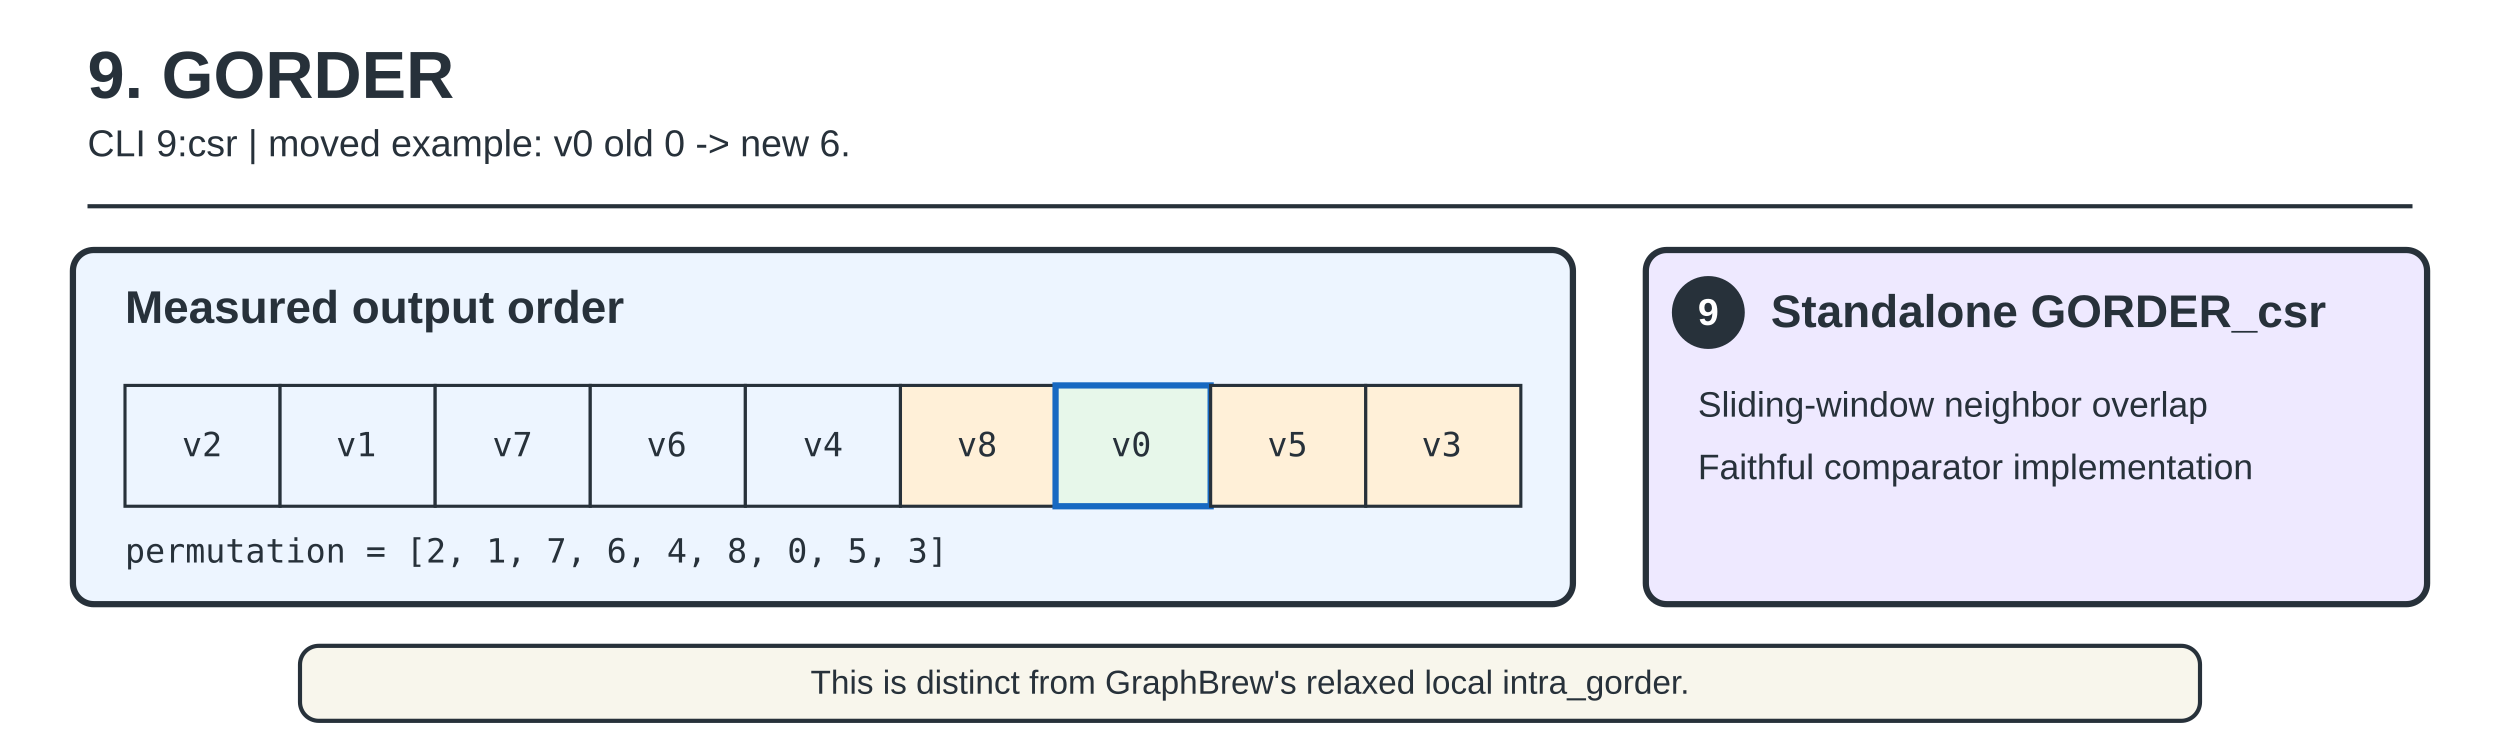
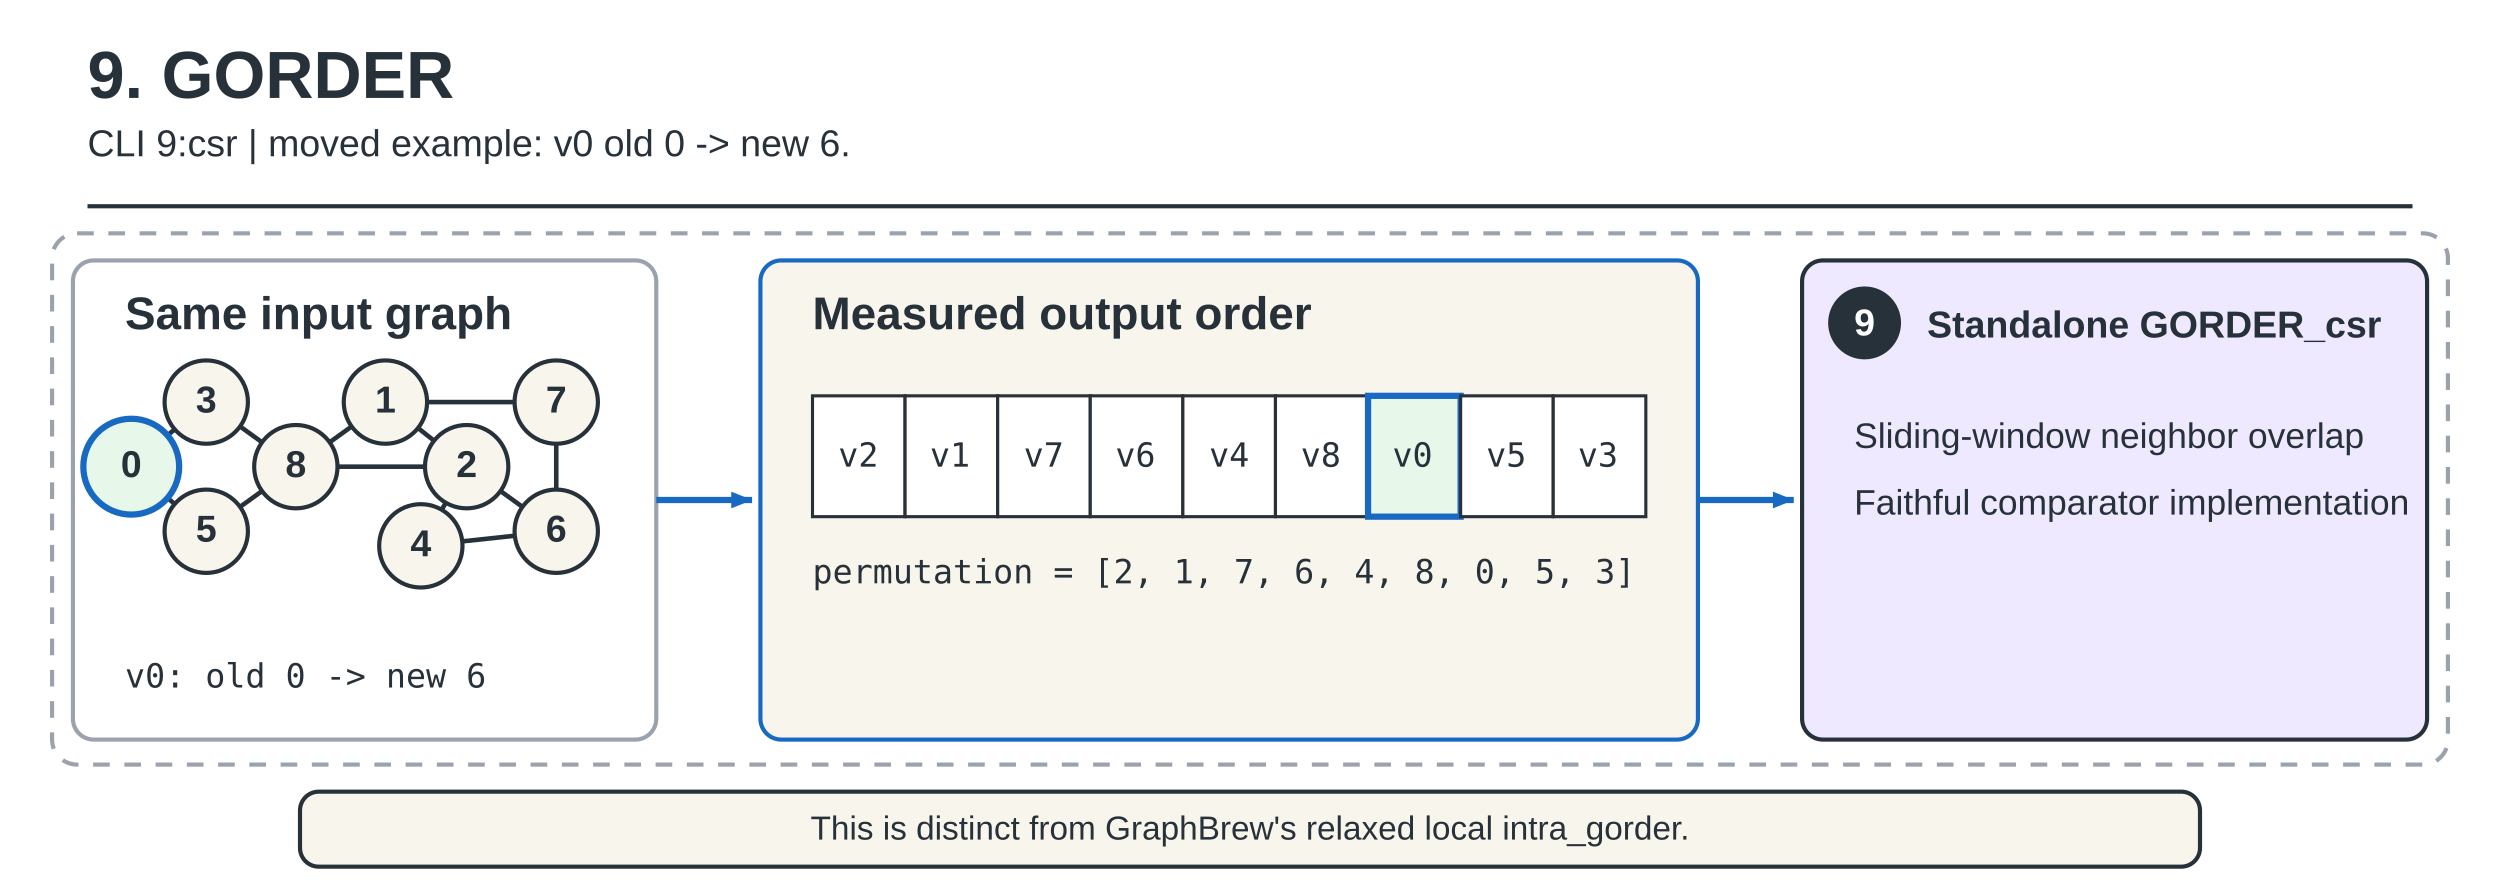
- <svg xmlns="http://www.w3.org/2000/svg" width="1200" height="360" viewBox="0 0 1200 360" role="img" aria-labelledby="title desc" fill="#27313A">
+ <svg xmlns="http://www.w3.org/2000/svg" width="1200" height="430" viewBox="0 0 1200 430" role="img" aria-labelledby="title desc" fill="#27313A">
  <defs>
    <marker id="arrow" viewBox="0 0 10 8" markerWidth="10" markerHeight="8" refX="10" refY="4" orient="auto" markerUnits="userSpaceOnUse">
      <path d="M0 0 L10 4 L0 8 Z" fill="#1769C2" />
    </marker>
    <style>
      :root{color-scheme:light dark}
      @media(prefers-color-scheme:dark){
        [fill="#27313A"]{fill:#ECE7DD}[stroke="#27313A"]{stroke:#ECE7DD}
        [fill="#FFFFFF"]{fill:#1E2327}[fill="#F8F6EC"]{fill:#252A2E}
        [fill="#EDF5FF"]{fill:#273846}[fill="#E7F7EA"]{fill:#24382A}
        [fill="#FFF0D8"]{fill:#3B3122}[fill="#F7DEDC"]{fill:#3D292A}
        [fill="#EEE9FF"]{fill:#302C3C}[stroke="#9AA3AD"]{stroke:#747D86}
        [stroke="#1769C2"]{stroke:#63A8FF}[fill="#1769C2"]{fill:#63A8FF}
        .arrow{stroke:#63A8FF!important}.edge{stroke:#ECE7DD!important}
      }
      .sans{font-family:Arial,Helvetica,sans-serif}
      .mono{font-family:"SFMono-Regular",Consolas,monospace}
      .title{font-size:32px;font-weight:700}.subtitle{font-size:18px}
      .domain{font-size:16px;font-weight:700;letter-spacing:1.2px}.heading{font-size:22px;font-weight:700}
      .label{font-size:18px;font-weight:700}.body{font-size:17px}.small{font-size:16px}
      .arrow{fill:none;stroke:#1769C2;stroke-width:3;marker-end:url(#arrow)}
      .edge{stroke:#27313A;stroke-width:2.2}
    </style>
  </defs>
-   <rect width="1200" height="360" fill="#FFFFFF" />
+   <rect width="1200" height="430" fill="#FFFFFF" />
  <text x="42" y="47" class="sans title">9. GORDER</text>
  <text x="42" y="75" class="sans subtitle">CLI 9:csr | moved example: v0 old 0 -&gt; new 6.</text>
  <line x1="42" y1="99" x2="1158" y2="99" stroke="#27313A" stroke-width="2" />
-   <rect x="35" y="120" width="720" height="170" rx="10" fill="#EDF5FF" stroke="#27313A" stroke-width="3" />
-   <text x="60" y="155" class="sans heading">Measured output order</text>
-   <rect x="60.00" y="185" width="74.44" height="58" fill="#EDF5FF" stroke="#27313A" stroke-width="1.5" />
-   <text x="97" y="219" class="mono small" text-anchor="middle">v2</text>
-   <rect x="134.44" y="185" width="74.44" height="58" fill="#EDF5FF" stroke="#27313A" stroke-width="1.5" />
-   <text x="171" y="219" class="mono small" text-anchor="middle">v1</text>
-   <rect x="208.89" y="185" width="74.44" height="58" fill="#EDF5FF" stroke="#27313A" stroke-width="1.5" />
-   <text x="246" y="219" class="mono small" text-anchor="middle">v7</text>
-   <rect x="283.33" y="185" width="74.44" height="58" fill="#EDF5FF" stroke="#27313A" stroke-width="1.5" />
-   <text x="320" y="219" class="mono small" text-anchor="middle">v6</text>
-   <rect x="357.78" y="185" width="74.44" height="58" fill="#EDF5FF" stroke="#27313A" stroke-width="1.5" />
-   <text x="395" y="219" class="mono small" text-anchor="middle">v4</text>
-   <rect x="432.22" y="185" width="74.44" height="58" fill="#FFF0D8" stroke="#27313A" stroke-width="1.5" />
-   <text x="469" y="219" class="mono small" text-anchor="middle">v8</text>
-   <rect x="506.67" y="185" width="74.44" height="58" fill="#E7F7EA" stroke="#1769C2" stroke-width="3" />
-   <text x="543" y="219" class="mono small" text-anchor="middle">v0</text>
-   <rect x="581.11" y="185" width="74.44" height="58" fill="#FFF0D8" stroke="#27313A" stroke-width="1.5" />
-   <text x="618" y="219" class="mono small" text-anchor="middle">v5</text>
-   <rect x="655.56" y="185" width="74.44" height="58" fill="#FFF0D8" stroke="#27313A" stroke-width="1.5" />
-   <text x="692" y="219" class="mono small" text-anchor="middle">v3</text>
-   <text x="60" y="270" class="mono small">permutation = [2, 1, 7, 6, 4, 8, 0, 5, 3]</text>
-   <rect x="790" y="120" width="375" height="170" rx="10" fill="#EEE9FF" stroke="#27313A" stroke-width="3" />
-   <circle cx="820" cy="150" r="17" fill="#27313A" stroke="#27313A" stroke-width="1" />
-   <text x="820" y="156" class="sans label" text-anchor="middle" fill="#FFFFFF">9</text>
-   <text x="850" y="157" class="sans heading">Standalone GORDER_csr</text>
-   <text x="815" y="200" class="sans body">Sliding-window neighbor overlap</text>
-   <text x="815" y="230" class="sans body">Faithful comparator implementation</text>
-   <rect x="144" y="310" width="912" height="36" rx="9" fill="#F8F6EC" stroke="#27313A" stroke-width="2" />
-   <text x="600" y="333" class="sans small" text-anchor="middle">This is distinct from GraphBrew's relaxed local intra_gorder.</text>
+   <rect x="25" y="112" width="1150" height="255" rx="12" fill="none" stroke="#9AA3AD" stroke-width="2" stroke-dasharray="8 7" />
+   <rect x="35" y="125" width="280" height="230" rx="10" fill="#FFFFFF" stroke="#9AA3AD" stroke-width="2" />
+   <text x="60" y="158" class="sans heading">Same input graph</text>
+   <line x1="63" y1="224" x2="99" y2="193" class="edge" />
+   <line x1="63" y1="224" x2="99" y2="255" class="edge" />
+   <line x1="99" y1="193" x2="142" y2="224" class="edge" />
+   <line x1="99" y1="255" x2="142" y2="224" class="edge" />
+   <line x1="142" y1="224" x2="185" y2="193" class="edge" />
+   <line x1="142" y1="224" x2="224" y2="224" class="edge" />
+   <line x1="185" y1="193" x2="224" y2="224" class="edge" />
+   <line x1="185" y1="193" x2="267" y2="193" class="edge" />
+   <line x1="224" y1="224" x2="202" y2="262" class="edge" />
+   <line x1="224" y1="224" x2="267" y2="255" class="edge" />
+   <line x1="202" y1="262" x2="267" y2="255" class="edge" />
+   <line x1="267" y1="255" x2="267" y2="193" class="edge" />
+   <circle cx="63" cy="224" r="23" fill="#E7F7EA" stroke="#1769C2" stroke-width="3" />
+   <text x="63" y="229" class="sans label" text-anchor="middle">0</text>
+   <circle cx="185" cy="193" r="20" fill="#F8F6EC" stroke="#27313A" stroke-width="2" />
+   <text x="185" y="198" class="sans label" text-anchor="middle">1</text>
+   <circle cx="224" cy="224" r="20" fill="#F8F6EC" stroke="#27313A" stroke-width="2" />
+   <text x="224" y="229" class="sans label" text-anchor="middle">2</text>
+   <circle cx="99" cy="193" r="20" fill="#F8F6EC" stroke="#27313A" stroke-width="2" />
+   <text x="99" y="198" class="sans label" text-anchor="middle">3</text>
+   <circle cx="202" cy="262" r="20" fill="#F8F6EC" stroke="#27313A" stroke-width="2" />
+   <text x="202" y="267" class="sans label" text-anchor="middle">4</text>
+   <circle cx="99" cy="255" r="20" fill="#F8F6EC" stroke="#27313A" stroke-width="2" />
+   <text x="99" y="260" class="sans label" text-anchor="middle">5</text>
+   <circle cx="267" cy="255" r="20" fill="#F8F6EC" stroke="#27313A" stroke-width="2" />
+   <text x="267" y="260" class="sans label" text-anchor="middle">6</text>
+   <circle cx="267" cy="193" r="20" fill="#F8F6EC" stroke="#27313A" stroke-width="2" />
+   <text x="267" y="198" class="sans label" text-anchor="middle">7</text>
+   <circle cx="142" cy="224" r="20" fill="#F8F6EC" stroke="#27313A" stroke-width="2" />
+   <text x="142" y="229" class="sans label" text-anchor="middle">8</text>
+   <text x="60" y="330" class="mono small">v0: old 0 -&gt; new 6</text>
+   <rect x="365" y="125" width="450" height="230" rx="10" fill="#F8F6EC" stroke="#1769C2" stroke-width="2" />
+   <text x="390" y="158" class="sans heading">Measured output order</text>
+   <rect x="390.00" y="190" width="44.44" height="58" fill="#FFFFFF" stroke="#27313A" stroke-width="1.5" />
+   <text x="412" y="224" class="mono small" text-anchor="middle">v2</text>
+   <rect x="434.44" y="190" width="44.44" height="58" fill="#FFFFFF" stroke="#27313A" stroke-width="1.5" />
+   <text x="456" y="224" class="mono small" text-anchor="middle">v1</text>
+   <rect x="478.89" y="190" width="44.44" height="58" fill="#FFFFFF" stroke="#27313A" stroke-width="1.5" />
+   <text x="501" y="224" class="mono small" text-anchor="middle">v7</text>
+   <rect x="523.33" y="190" width="44.44" height="58" fill="#FFFFFF" stroke="#27313A" stroke-width="1.5" />
+   <text x="545" y="224" class="mono small" text-anchor="middle">v6</text>
+   <rect x="567.78" y="190" width="44.44" height="58" fill="#FFFFFF" stroke="#27313A" stroke-width="1.5" />
+   <text x="590" y="224" class="mono small" text-anchor="middle">v4</text>
+   <rect x="612.22" y="190" width="44.44" height="58" fill="#FFFFFF" stroke="#27313A" stroke-width="1.5" />
+   <text x="634" y="224" class="mono small" text-anchor="middle">v8</text>
+   <rect x="656.67" y="190" width="44.44" height="58" fill="#E7F7EA" stroke="#1769C2" stroke-width="3" />
+   <text x="678" y="224" class="mono small" text-anchor="middle">v0</text>
+   <rect x="701.11" y="190" width="44.44" height="58" fill="#FFFFFF" stroke="#27313A" stroke-width="1.5" />
+   <text x="723" y="224" class="mono small" text-anchor="middle">v5</text>
+   <rect x="745.56" y="190" width="44.44" height="58" fill="#FFFFFF" stroke="#27313A" stroke-width="1.5" />
+   <text x="767" y="224" class="mono small" text-anchor="middle">v3</text>
+   <text x="390" y="280" class="mono small">permutation = [2, 1, 7, 6, 4, 8, 0, 5, 3]</text>
+   <rect x="865" y="125" width="300" height="230" rx="10" fill="#EEE9FF" stroke="#27313A" stroke-width="2" />
+   <circle cx="895" cy="155" r="17" fill="#27313A" stroke="#27313A" stroke-width="1" />
+   <text x="895" y="161" class="sans label" text-anchor="middle" fill="#FFFFFF">9</text>
+   <text x="925" y="162" class="sans label">Standalone GORDER_csr</text>
+   <text x="890" y="215" class="sans body">Sliding-window neighbor overlap</text>
+   <text x="890" y="247" class="sans body">Faithful comparator implementation</text>
+   <path d="M315 240 H361" class="arrow" />
+   <path d="M815 240 H861" class="arrow" />
+   <rect x="144" y="380" width="912" height="36" rx="9" fill="#F8F6EC" stroke="#27313A" stroke-width="2" />
+   <text x="600" y="403" class="sans small" text-anchor="middle">This is distinct from GraphBrew's relaxed local intra_gorder.</text>
</svg>
